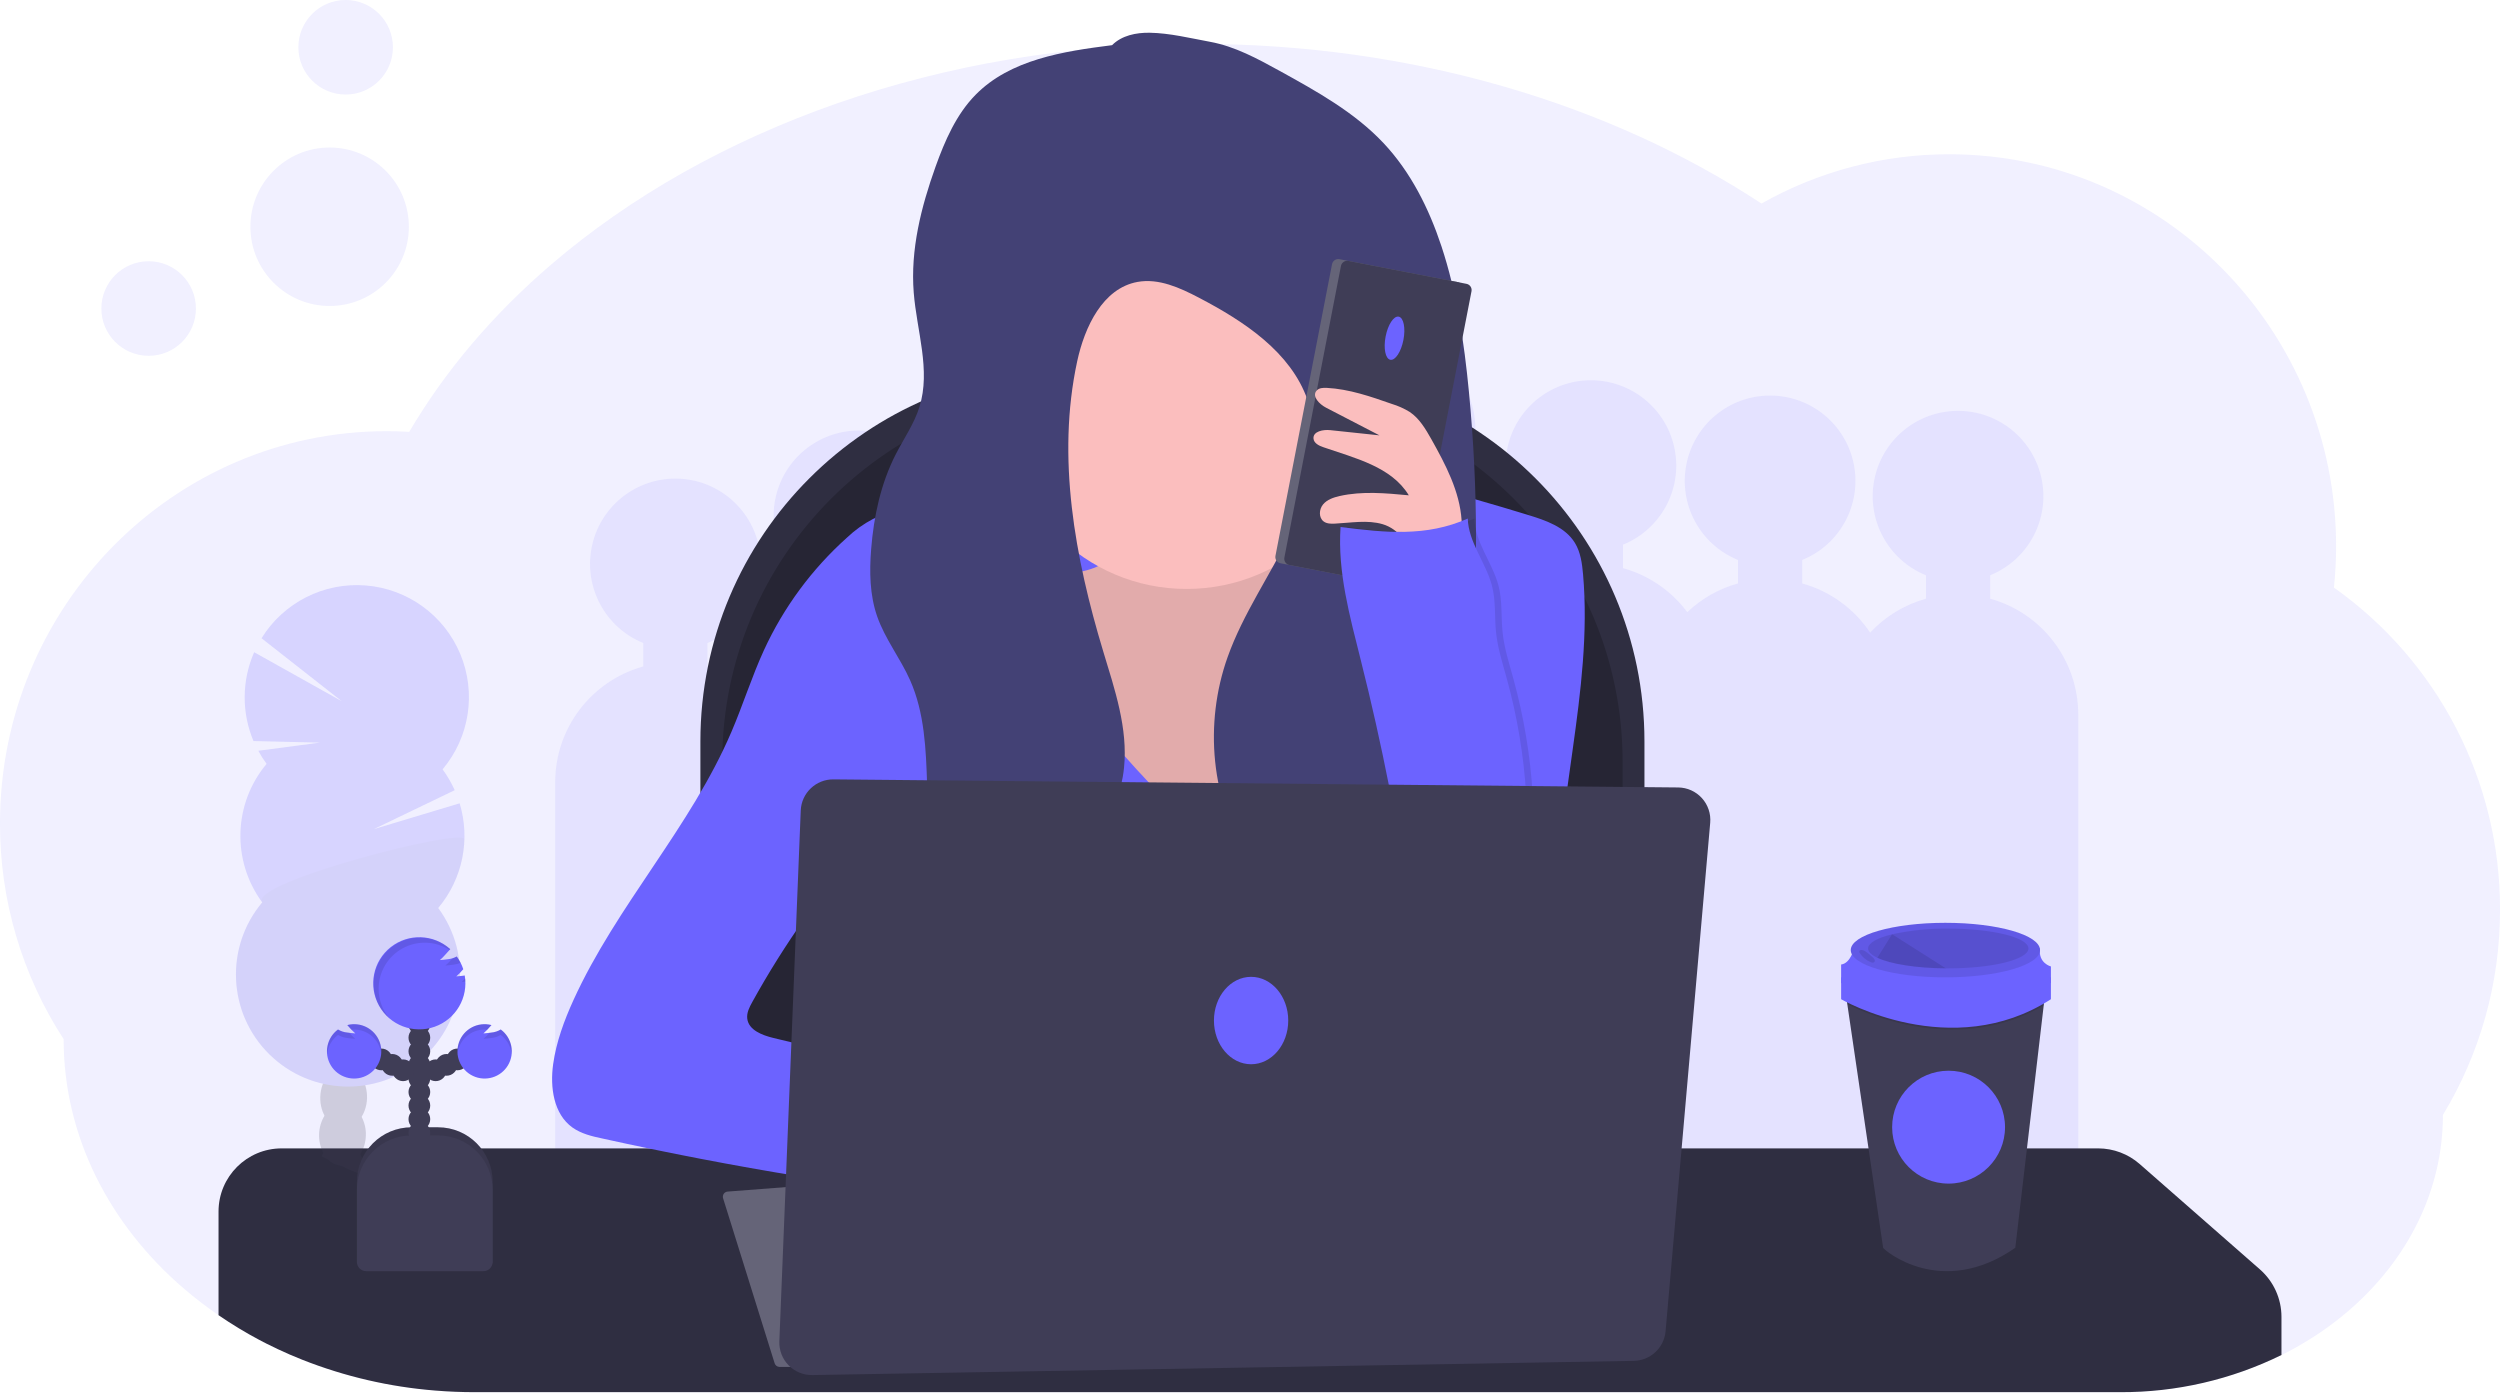
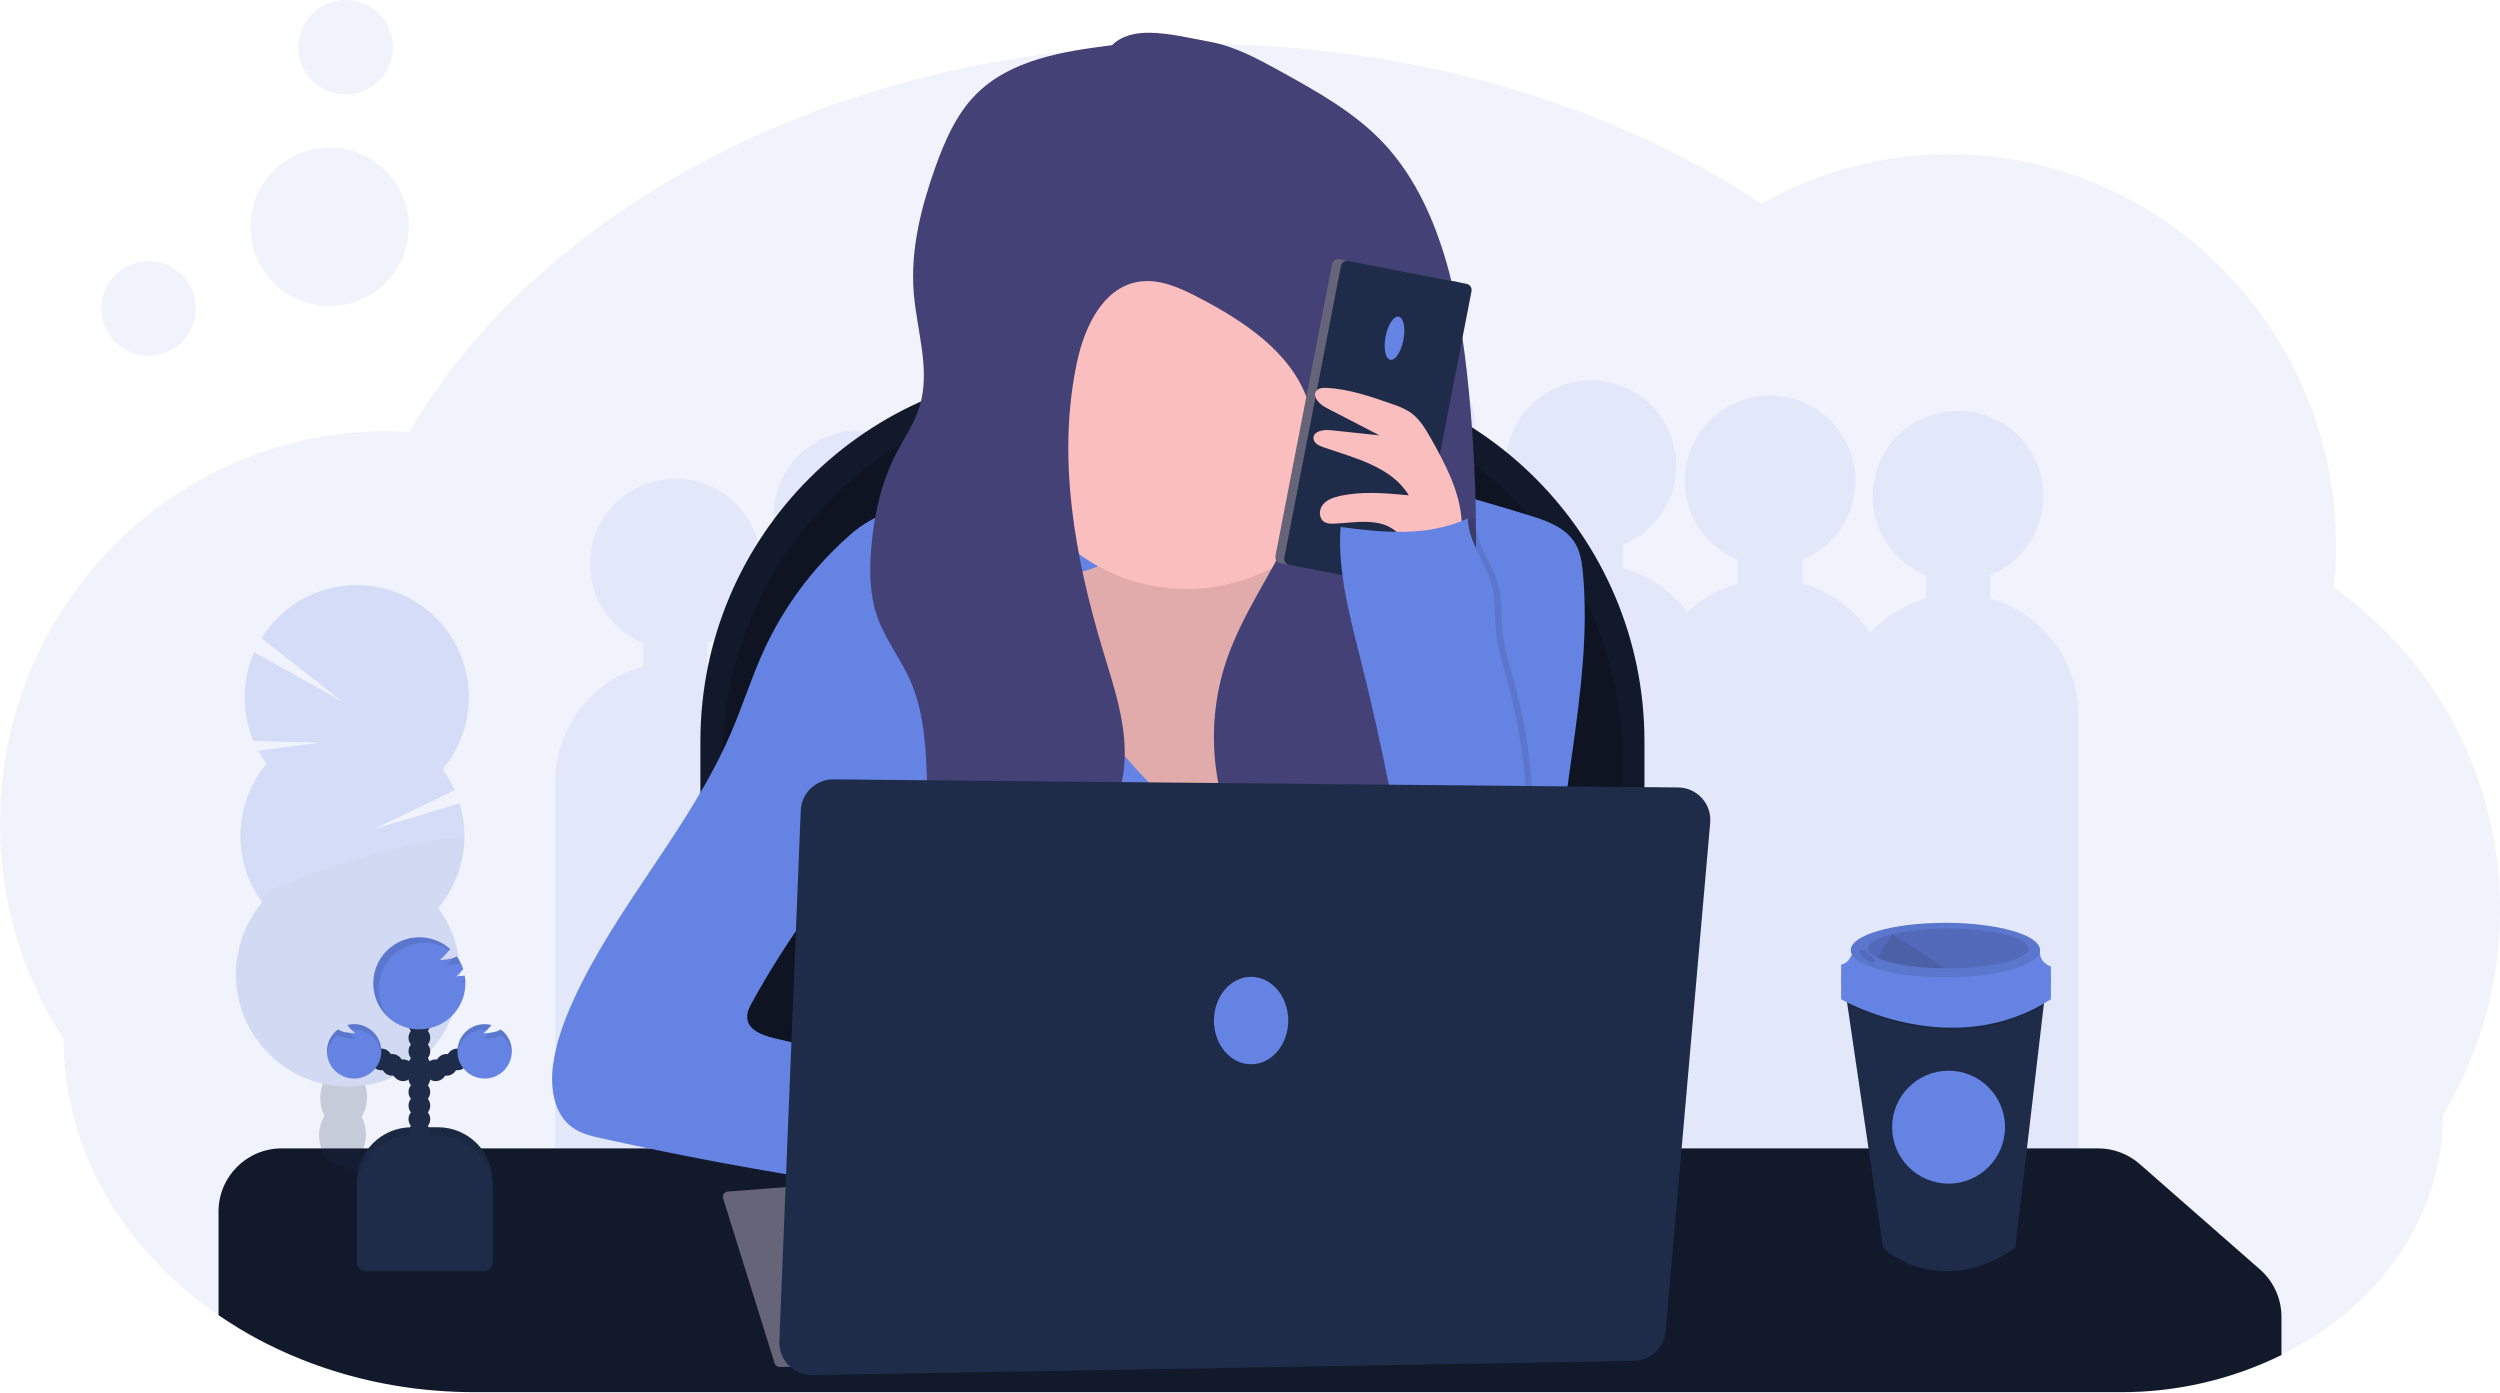
<svg xmlns="http://www.w3.org/2000/svg" id="a154b3ae-224e-4b43-86b8-0ffeb27982c5" data-name="Layer 1" width="1144" height="637" viewBox="0 0 1144 637">
-   <path d="M1172,547.81a180.56,180.56,0,0,1-26.12,93.88c0,34.62-16.14,66-42.32,88.87a144.74,144.74,0,0,1-21.08,15.28c-.3.19-.61.37-.92.55-.56.33-1.12.66-1.69,1l-.53.31h0c-2.39,1.35-4.83,2.65-7.32,3.87a165.67,165.67,0,0,1-73.76,17H245.17q-9,0-17.84-.72a211.15,211.15,0,0,1-61.06-14.14q-5.72-2.26-11.22-4.86-2.62-1.23-5.19-2.53c-1.07-.54-2.14-1.1-3.2-1.66A190.5,190.5,0,0,1,128,733.32a183.89,183.89,0,0,1-15.8-12.12C78.17,692,57.12,651.59,57.12,607A180.5,180.5,0,0,1,28,508.32c0-99.14,79.24-179.51,177-179.51,3,0,6,.09,9,.25.43,0,.85,0,1.28.06,16.48-28.09,38.51-53.9,65-76.62,72.24-61.9,177.82-100.92,295.43-100.92,98.82,0,189.15,27.55,258.34,73.07A174.18,174.18,0,0,1,920,202.1c97.74,0,177,80.37,177,179.51a184.9,184.9,0,0,1-1,18.78A180,180,0,0,1,1172,547.81Z" transform="translate(-28 -131.5)" fill="#6c63ff" opacity="0.1" />
-   <path d="M938.69,405.47V394.74a39.05,39.05,0,1,0-29.38,0v10.73A55,55,0,0,0,883.77,421a55.08,55.08,0,0,0-31.08-22.52V387.74a39.05,39.05,0,1,0-29.38,0v10.73a55,55,0,0,0-23.21,13.16,55.08,55.08,0,0,0-29.41-20.16V380.74a39.05,39.05,0,1,0-29.38,0v10.73a55,55,0,0,0-26,16.06,55.09,55.09,0,0,0-36.57-33.06V363.74a39.05,39.05,0,1,0-29.38,0v10.73a55,55,0,0,0-40,47.77,54.62,54.62,0,0,0-16.57-7.77V403.74a39.05,39.05,0,1,0-29.38,0v10.73a55.18,55.18,0,0,0-34.66,28.7,54.58,54.58,0,0,0-15-6.7V425.74a39.05,39.05,0,1,0-29.38,0v10.73a54.29,54.29,0,0,0-14.21,6.22,55.14,55.14,0,0,0-34.41-28.22V403.74a39.05,39.05,0,1,0-29.38,0v10.73a55.1,55.1,0,0,0-35.87,31.36,55,55,0,0,0-18.75-9.36V425.74a39.05,39.05,0,1,0-29.38,0v10.73a55,55,0,0,0-40.31,53v248H392v-22h52v22H554v-22h79v-40h68v17h82v7h86v7H979v-248A55,55,0,0,0,938.69,405.47Z" transform="translate(-28 -131.5)" fill="#6c63ff" opacity="0.1" />
-   <path d="M490.78,169h91.43A170.28,170.28,0,0,1,752.5,339.28V570a0,0,0,0,1,0,0h-432a0,0,0,0,1,0,0V339.28A170.28,170.28,0,0,1,490.78,169Z" fill="#2f2e41" />
+   <path d="M1172,547.81a180.56,180.56,0,0,1-26.12,93.88c0,34.62-16.14,66-42.32,88.87a144.74,144.74,0,0,1-21.08,15.28c-.3.19-.61.37-.92.55-.56.33-1.12.66-1.69,1l-.53.31h0c-2.39,1.35-4.83,2.65-7.32,3.87a165.67,165.67,0,0,1-73.76,17H245.17q-9,0-17.84-.72a211.15,211.15,0,0,1-61.06-14.14q-5.72-2.26-11.22-4.86-2.62-1.23-5.19-2.53c-1.07-.54-2.14-1.1-3.2-1.66A190.5,190.5,0,0,1,128,733.32a183.89,183.89,0,0,1-15.8-12.12C78.17,692,57.12,651.59,57.12,607A180.5,180.5,0,0,1,28,508.32c0-99.14,79.24-179.51,177-179.51,3,0,6,.09,9,.25.43,0,.85,0,1.28.06,16.48-28.09,38.51-53.9,65-76.62,72.24-61.9,177.82-100.92,295.43-100.92,98.82,0,189.15,27.55,258.34,73.07A174.18,174.18,0,0,1,920,202.1c97.74,0,177,80.37,177,179.51a184.9,184.9,0,0,1-1,18.78A180,180,0,0,1,1172,547.81Z" transform="translate(-28 -131.5)" fill="#6583e3" opacity="0.1" />
+   <path d="M938.69,405.47V394.74a39.05,39.05,0,1,0-29.38,0v10.73A55,55,0,0,0,883.77,421a55.08,55.08,0,0,0-31.08-22.52V387.74a39.05,39.05,0,1,0-29.38,0v10.73a55,55,0,0,0-23.21,13.16,55.08,55.08,0,0,0-29.41-20.16V380.74a39.05,39.05,0,1,0-29.38,0v10.73a55,55,0,0,0-26,16.06,55.09,55.09,0,0,0-36.57-33.06V363.74a39.05,39.05,0,1,0-29.38,0v10.73a55,55,0,0,0-40,47.77,54.62,54.62,0,0,0-16.57-7.77V403.74a39.05,39.05,0,1,0-29.38,0v10.73a55.18,55.18,0,0,0-34.66,28.7,54.58,54.58,0,0,0-15-6.7V425.74a39.05,39.05,0,1,0-29.38,0v10.73a54.29,54.29,0,0,0-14.21,6.22,55.14,55.14,0,0,0-34.41-28.22V403.74a39.05,39.05,0,1,0-29.38,0v10.73a55.1,55.1,0,0,0-35.87,31.36,55,55,0,0,0-18.75-9.36V425.74a39.05,39.05,0,1,0-29.38,0v10.73a55,55,0,0,0-40.31,53v248H392v-22h52v22H554v-22h79v-40h68v17h82v7h86v7H979v-248A55,55,0,0,0,938.69,405.47Z" transform="translate(-28 -131.5)" fill="#6583e3" opacity="0.1" />
+   <path d="M490.78,169h91.43A170.28,170.28,0,0,1,752.5,339.28V570a0,0,0,0,1,0,0h-432a0,0,0,0,1,0,0V339.28A170.28,170.28,0,0,1,490.78,169Z" fill="#12192b" />
  <path d="M500.78,178.28h71.43A170.28,170.28,0,0,1,742.5,348.56V560.71a0,0,0,0,1,0,0h-412a0,0,0,0,1,0,0V348.56A170.28,170.28,0,0,1,500.78,178.28Z" opacity="0.2" />
-   <path d="M1072,734.09v17.46a165.67,165.67,0,0,1-73.76,17H245.17q-9,0-17.84-.72a211.15,211.15,0,0,1-61.06-14.14q-5.72-2.26-11.22-4.86-2.62-1.23-5.19-2.53c-1.07-.54-2.14-1.1-3.2-1.66A190.5,190.5,0,0,1,128,733.32V685.9A28.9,28.9,0,0,1,156.9,657H988.13a28.9,28.9,0,0,1,19,7.17l55,48.2A28.87,28.87,0,0,1,1072,734.09Z" transform="translate(-28 -131.5)" fill="#2f2e41" />
-   <path d="M510.67,357.31q-32.71,2.16-65.17,7c-6.15.92-12.39,1.94-18,4.66a52.8,52.8,0,0,0-11.94,8.56,157.38,157.38,0,0,0-38,51.53c-5.57,12.15-9.57,25-14.82,37.25-18.69,43.75-52.59,79.53-72.32,122.82-4.27,9.37-7.87,19.15-9.3,29.34-1.48,10.54.2,22.84,8.86,29,4,2.83,8.86,4,13.62,5a1641.51,1641.51,0,0,0,181.57,29.65c-6.61-6.38-8.82-16.27-7.95-25.41s4.46-17.78,8-26.25q-51.81-11.43-103.36-24c-5.13-1.25-11.29-3.6-11.92-8.84-.32-2.67,1-5.24,2.3-7.59a407.17,407.17,0,0,1,52.4-74c0,28.06-1.39,59.75-1.39,87.82H747.35a248,248,0,0,1-6.84-48.85C739,501.24,757.1,447.89,752.4,394.24c-.44-4.95-1.12-10.05-3.71-14.29-4.47-7.32-13.39-10.35-21.59-12.85-31.44-9.56-63.54-19.23-96.4-18.48-9.77.23-19.5,1.37-29.21,2.52C571.9,354.63,540.4,355.34,510.67,357.31Z" transform="translate(-28 -131.5)" fill="#6c63ff" />
+   <path d="M1072,734.09v17.46a165.67,165.67,0,0,1-73.76,17H245.17q-9,0-17.84-.72a211.15,211.15,0,0,1-61.06-14.14q-5.72-2.26-11.22-4.86-2.62-1.23-5.19-2.53c-1.07-.54-2.14-1.1-3.2-1.66A190.5,190.5,0,0,1,128,733.32V685.9A28.9,28.9,0,0,1,156.9,657H988.13a28.9,28.9,0,0,1,19,7.17l55,48.2A28.87,28.87,0,0,1,1072,734.09Z" transform="translate(-28 -131.5)" fill="#12192b" />
+   <path d="M510.67,357.31q-32.71,2.16-65.17,7c-6.15.92-12.39,1.94-18,4.66a52.8,52.8,0,0,0-11.94,8.56,157.38,157.38,0,0,0-38,51.53c-5.57,12.15-9.57,25-14.82,37.25-18.69,43.75-52.59,79.53-72.32,122.82-4.27,9.37-7.87,19.15-9.3,29.34-1.48,10.54.2,22.84,8.86,29,4,2.83,8.86,4,13.62,5a1641.51,1641.51,0,0,0,181.57,29.65c-6.61-6.38-8.82-16.27-7.95-25.41s4.46-17.78,8-26.25q-51.81-11.43-103.36-24c-5.13-1.25-11.29-3.6-11.92-8.84-.32-2.67,1-5.24,2.3-7.59a407.17,407.17,0,0,1,52.4-74c0,28.06-1.39,59.75-1.39,87.82H747.35a248,248,0,0,1-6.84-48.85C739,501.24,757.1,447.89,752.4,394.24c-.44-4.95-1.12-10.05-3.71-14.29-4.47-7.32-13.39-10.35-21.59-12.85-31.44-9.56-63.54-19.23-96.4-18.48-9.77.23-19.5,1.37-29.21,2.52C571.9,354.63,540.4,355.34,510.67,357.31Z" transform="translate(-28 -131.5)" fill="#6583e3" />
  <path d="M358.88,679.82l23.6,75.53a2.36,2.36,0,0,0,2.25,1.65H486l-24-88-101.06,7.77A2.36,2.36,0,0,0,358.88,679.82Z" transform="translate(-28 -131.5)" fill="#656478" />
  <path d="M532,389.79c-4.4,2.53-9.53,3.44-14.53,4.31l-32.27,5.6c-6.28,1.09-12.89,2.33-17.73,6.48-9.9,8.47-7.76,24.06-4.76,36.74l6,25.44c4.52,19.12,9.14,38.47,18.41,55.79,16.19,30.23,45.89,52,78.55,62.49,11.67,3.75,24,6.19,36.18,4.85,23.86-2.62,44.27-19.63,56.85-40.08s18.57-44.17,24.06-67.55c5.27-22.38,10.28-45.08,9.94-68.08-.1-7.16-.82-14.64-4.64-20.71-8.37-13.33-27.34-14.33-42.89-11.87-2.42.39-4.93.81-7.26.08-7-2.18-7.16-11.79-10.16-18.46-5.67-12.58-22.49-14.81-36.24-13.67s-35.16,2.61-47.14,10.4C532.85,369,545.51,382,532,389.79Z" transform="translate(-28 -131.5)" fill="#fbbebe" />
  <path d="M532,389.79c-4.4,2.53-9.53,3.44-14.53,4.31l-32.27,5.6c-6.28,1.09-12.89,2.33-17.73,6.48-9.9,8.47-7.76,24.06-4.76,36.74l6,25.44c4.52,19.12,9.14,38.47,18.41,55.79,16.19,30.23,45.89,52,78.55,62.49,11.67,3.75,24,6.19,36.18,4.85,23.86-2.62,44.27-19.63,56.85-40.08s18.57-44.17,24.06-67.55c5.27-22.38,10.28-45.08,9.94-68.08-.1-7.16-.82-14.64-4.64-20.71-8.37-13.33-27.34-14.33-42.89-11.87-2.42.39-4.93.81-7.26.08-7-2.18-7.16-11.79-10.16-18.46-5.67-12.58-22.49-14.81-36.24-13.67s-35.16,2.61-47.14,10.4C532.85,369,545.51,382,532,389.79Z" transform="translate(-28 -131.5)" opacity="0.1" />
-   <path d="M505.29,418.45c4.88,10.24,8.54,21.1,14.44,30.79,4.69,7.7,10.7,14.49,16.68,21.24C551.9,488,567.59,505.66,586.76,519a222.93,222.93,0,0,1,55.37-109c8.26-8.87,18.6-17.61,30.72-17.28,7.52.21,14.46,3.94,20.72,8.09,7,4.63,13.62,10,18.65,16.67,7.95,10.62,11.38,24.07,12,37.32s-1.44,26.47-3.48,39.57l-10.5,67.71c-.61,3.92-1.46,8.25-4.66,10.6a14.67,14.67,0,0,1-6,2.16c-38.17,7.43-77.51,2.61-116.4,2.23-43-.41-87.19,4.49-127.92-9.19-2.13-.72-4.34-1.55-5.78-3.26a12.06,12.06,0,0,1-2-4.31c-9.49-30.72-1.88-63.73,3.75-95.38a748.38,748.38,0,0,0,9.51-75.78c.17-2.29,25.33,2.77,28.14,4.39C496.53,398.07,501.61,410.73,505.29,418.45Z" transform="translate(-28 -131.5)" fill="#6c63ff" />
+   <path d="M505.29,418.45c4.88,10.24,8.54,21.1,14.44,30.79,4.69,7.7,10.7,14.49,16.68,21.24C551.9,488,567.59,505.66,586.76,519a222.93,222.93,0,0,1,55.37-109c8.26-8.87,18.6-17.61,30.72-17.28,7.52.21,14.46,3.94,20.72,8.09,7,4.63,13.62,10,18.65,16.67,7.95,10.62,11.38,24.07,12,37.32s-1.44,26.47-3.48,39.57l-10.5,67.71c-.61,3.92-1.46,8.25-4.66,10.6a14.67,14.67,0,0,1-6,2.16c-38.17,7.43-77.51,2.61-116.4,2.23-43-.41-87.19,4.49-127.92-9.19-2.13-.72-4.34-1.55-5.78-3.26a12.06,12.06,0,0,1-2-4.31c-9.49-30.72-1.88-63.73,3.75-95.38a748.38,748.38,0,0,0,9.51-75.78c.17-2.29,25.33,2.77,28.14,4.39C496.53,398.07,501.61,410.73,505.29,418.45Z" transform="translate(-28 -131.5)" fill="#6583e3" />
  <g opacity="0.2">
-     <path d="M194.87,668.29c0,.46-.05.91-.1,1.35q-5.72-2.26-11.22-4.86a9.1,9.1,0,0,1-5.19-2.53c-1.07-.54-2.14-1.1-3.2-1.66a13.68,13.68,0,0,1,.81-1.46c2.06-3.26,5.19-5.3,8.64-5.19s6.44,2.34,8.29,5.71A16.87,16.87,0,0,1,194.87,668.29Z" transform="translate(-28 -131.5)" fill="#3f3d56" />
-     <path d="M195.41,651.17a16.88,16.88,0,0,1-2.51,8.48c-2.06,3.25-5.19,5.29-8.64,5.18l-.71-.05a9.1,9.1,0,0,1-5.19-2.53,12.53,12.53,0,0,1-2.39-3.12,17.55,17.55,0,0,1,.54-17.12c2.06-3.26,5.19-5.3,8.64-5.19s6.44,2.34,8.29,5.71A16.87,16.87,0,0,1,195.41,651.17Z" transform="translate(-28 -131.5)" fill="#3f3d56" />
-     <ellipse cx="185.25" cy="633.7" rx="14.01" ry="10.7" transform="translate(-481.98 667.38) rotate(-88.19)" fill="#3f3d56" />
-     <ellipse cx="185.79" cy="616.59" rx="14.01" ry="10.7" transform="translate(-464.35 651.34) rotate(-88.19)" fill="#3f3d56" />
-     <ellipse cx="186.33" cy="599.47" rx="14.01" ry="10.7" transform="translate(-446.72 635.3) rotate(-88.19)" fill="#3f3d56" />
-     <path d="M150,481.05a49.66,49.66,0,0,1-3.8-6l28.26-3.73L144,470.6a51.38,51.38,0,0,1,.31-40.64l40.12,22.44-36.75-28.84a51.28,51.28,0,1,1,82.84,60,51.12,51.12,0,0,1,5.55,9.53L199,510.93l39.33-11.83A51.34,51.34,0,0,1,228.53,547,51.28,51.28,0,1,1,148,544.43a51.28,51.28,0,0,1,2-63.38Z" transform="translate(-28 -131.5)" fill="#6c63ff" />
+     <path d="M194.87,668.29c0,.46-.05.91-.1,1.35q-5.72-2.26-11.22-4.86a9.1,9.1,0,0,1-5.19-2.53c-1.07-.54-2.14-1.1-3.2-1.66a13.68,13.68,0,0,1,.81-1.46c2.06-3.26,5.19-5.3,8.64-5.19s6.44,2.34,8.29,5.71A16.87,16.87,0,0,1,194.87,668.29Z" transform="translate(-28 -131.5)" fill="#1e2c49" />
+     <path d="M195.41,651.17a16.88,16.88,0,0,1-2.51,8.48c-2.06,3.25-5.19,5.29-8.64,5.18l-.71-.05a9.1,9.1,0,0,1-5.19-2.53,12.53,12.53,0,0,1-2.39-3.12,17.55,17.55,0,0,1,.54-17.12c2.06-3.26,5.19-5.3,8.64-5.19s6.44,2.34,8.29,5.71A16.87,16.87,0,0,1,195.41,651.17Z" transform="translate(-28 -131.5)" fill="#1e2c49" />
+     <ellipse cx="185.25" cy="633.7" rx="14.01" ry="10.7" transform="translate(-481.98 667.38) rotate(-88.19)" fill="#1e2c49" />
+     <ellipse cx="185.79" cy="616.59" rx="14.01" ry="10.7" transform="translate(-464.35 651.34) rotate(-88.19)" fill="#1e2c49" />
+     <ellipse cx="186.33" cy="599.47" rx="14.01" ry="10.7" transform="translate(-446.72 635.3) rotate(-88.19)" fill="#1e2c49" />
+     <path d="M150,481.05a49.66,49.66,0,0,1-3.8-6l28.26-3.73L144,470.6a51.38,51.38,0,0,1,.31-40.64l40.12,22.44-36.75-28.84a51.28,51.28,0,1,1,82.84,60,51.12,51.12,0,0,1,5.55,9.53L199,510.93l39.33-11.83A51.34,51.34,0,0,1,228.53,547,51.28,51.28,0,1,1,148,544.43a51.28,51.28,0,0,1,2-63.38Z" transform="translate(-28 -131.5)" fill="#6583e3" />
    <path d="M240.5,515.62a51.06,51.06,0,0,1-12,31.35A51.28,51.28,0,1,1,148,544.43C141.37,535.49,240.68,509.87,240.5,515.62Z" transform="translate(-28 -131.5)" opacity="0.1" />
  </g>
-   <circle cx="68.02" cy="141.18" r="21.63" fill="#6c63ff" opacity="0.1" />
-   <circle cx="158.17" cy="21.63" r="21.63" fill="#6c63ff" opacity="0.1" />
-   <circle cx="150.84" cy="103.76" r="36.25" fill="#6c63ff" opacity="0.1" />
+   <circle cx="68.02" cy="141.18" r="21.63" fill="#6583e3" opacity="0.1" />
+   <circle cx="158.17" cy="21.63" r="21.63" fill="#6583e3" opacity="0.1" />
+   <circle cx="150.84" cy="103.76" r="36.25" fill="#6583e3" opacity="0.1" />
  <circle cx="543" cy="185.5" r="84" fill="#fbbebe" />
  <path d="M536.88,152.17c-22.41,2.84-46.6,6.59-62.44,22.69-8.86,9-14.05,21-18.32,32.88-6.62,18.5-11.55,38-10,57.63,1.38,17.56,7.88,35.52,2.62,52.34-2.42,7.74-7.17,14.5-10.86,21.71-6.84,13.39-10.06,28.4-11.24,43.39-.82,10.31-.66,20.92,2.73,30.69,3.61,10.4,10.65,19.25,15.11,29.31,6.6,14.86,7.26,31.58,7.77,47.83s.94,32.39,1.32,48.58c.24,10.18.26,21.08-5.37,29.57,20.79-8.33,41.87-16.83,59.66-30.43s32.19-33.21,34.49-55.49c1.86-18.06-4.24-35.86-9.5-53.24-13-43-21.4-88.84-11.94-132.75,3.41-15.81,11.7-33.46,27.61-36.37,9.71-1.77,19.4,2.66,28.15,7.24,20.68,10.82,42,24.82,49.7,46.85,7,19.92,1.11,42.11-8,61.13s-21.51,36.51-28.59,56.39c-10.87,30.5-7.81,66.21,10.25,93.08s51.43,43.4,83.52,39.06c-2.51-10.84-10.38-19.6-14.6-29.9-7.67-18.71-2.5-40.23,5.75-58.69S694.21,440,699.37,420.4c3.64-13.8,4.08-28.22,4.06-42.49,0-22.46-1.11-44.93-3.27-67.29s-5.46-45-12.58-66.51c-5.72-17.25-14.05-33.93-26.51-47.16-13.26-14.09-30.52-23.64-47.47-33-10.14-5.58-20.5-11.23-31.88-13.32-9-1.65-18.46-4-27.64-4.15C547.84,146.39,541.28,147.74,536.88,152.17Z" transform="translate(-28 -131.5)" fill="#434175" />
  <rect x="624.01" y="254.09" width="60.85" height="141.74" rx="2.9" transform="translate(45.9 -250.24) rotate(10.98)" fill="#656478" />
-   <rect x="628.09" y="254.88" width="60.85" height="141.74" rx="2.9" transform="translate(46.13 -251) rotate(10.98)" fill="#3f3d56" />
-   <ellipse cx="666.17" cy="286.29" rx="10.05" ry="4.15" transform="translate(230.2 754.21) rotate(-79.02)" fill="#6c63ff" />
+   <rect x="628.09" y="254.88" width="60.85" height="141.74" rx="2.9" transform="translate(46.13 -251) rotate(10.98)" fill="#1e2c49" />
+   <ellipse cx="666.17" cy="286.29" rx="10.05" ry="4.15" transform="translate(230.2 754.21) rotate(-79.02)" fill="#6583e3" />
  <path d="M683,332.5c-2.64-4.67-5.46-9.5-9.91-12.49a35,35,0,0,0-8.18-3.67c-9.69-3.39-19.54-6.81-29.79-7.35-1.67-.08-3.58,0-4.67,1.28-2.24,2.63,1.31,6.21,4.38,7.8l24.42,12.65-22.51-2.38c-3.27-.35-7.93.54-7.69,3.82.16,2.15,2.52,3.32,4.56,4,14.45,5,31.15,8.92,39.06,22-10.54-1-21.31-2-31.64.32-2.83.64-5.76,1.63-7.61,3.86s-2.06,6,.27,7.77c1.44,1.07,3.38,1.1,5.18,1,7.33-.35,14.85-1.81,21.89.28s13.29,9.47,10.86,16.39c6.24.56,13.62,0,19.39-2.69,6.36-3,6.21-8.64,5.82-15.44C696,356.33,689.39,343.9,683,332.5Z" transform="translate(-28 -131.5)" fill="#fbbebe" />
  <path d="M676.69,550.49a1125.21,1125.21,0,0,0-23-116.92c-5-20-10.68-40.34-9.25-60.92,20.66,2.63,39.17,4.58,58.21-3.86.31,10.81,8.15,20,11,30.45,1.91,7,1.19,14.41,1.94,21.62s3,14.2,4.93,21.21a260.23,260.23,0,0,1,6.63,106.74C709.48,550.91,694.32,553.22,676.69,550.49Z" transform="translate(-28 -131.5)" opacity="0.1" />
-   <path d="M673.69,550.49a1125.21,1125.21,0,0,0-23-116.92c-5-20-10.68-40.34-9.25-60.92,20.66,2.63,39.17,4.58,58.21-3.86.31,10.81,8.15,20,11,30.45,1.91,7,1.19,14.41,1.94,21.62s3,14.2,4.93,21.21a260.23,260.23,0,0,1,6.63,106.74C706.48,550.91,691.32,553.22,673.69,550.49Z" transform="translate(-28 -131.5)" fill="#6c63ff" />
-   <path d="M384.63,745.27l9.79-242.87a14.86,14.86,0,0,1,15-14.26l386.52,3.7A14.86,14.86,0,0,1,810.59,508L790.17,740.67a14.86,14.86,0,0,1-14.55,13.56l-375.88,6.5A14.87,14.87,0,0,1,384.63,745.27Z" transform="translate(-28 -131.5)" fill="#3f3d56" />
-   <ellipse cx="572.5" cy="467" rx="17" ry="20" fill="#6c63ff" />
-   <path d="M964,584.76l-.8,6.86-13,110.86c-33.89,23.63-60.25.92-60.48,0L873.34,591.1l-.93-6.34Z" transform="translate(-28 -131.5)" fill="#3f3d56" />
+   <path d="M673.69,550.49a1125.21,1125.21,0,0,0-23-116.92c-5-20-10.68-40.34-9.25-60.92,20.66,2.63,39.17,4.58,58.21-3.86.31,10.81,8.15,20,11,30.45,1.91,7,1.19,14.41,1.94,21.62s3,14.2,4.93,21.21a260.23,260.23,0,0,1,6.63,106.74C706.48,550.91,691.32,553.22,673.69,550.49Z" transform="translate(-28 -131.5)" fill="#6583e3" />
+   <path d="M384.63,745.27l9.79-242.87a14.86,14.86,0,0,1,15-14.26l386.52,3.7A14.86,14.86,0,0,1,810.59,508L790.17,740.67a14.86,14.86,0,0,1-14.55,13.56l-375.88,6.5A14.87,14.87,0,0,1,384.63,745.27Z" transform="translate(-28 -131.5)" fill="#1e2c49" />
+   <ellipse cx="572.5" cy="467" rx="17" ry="20" fill="#6583e3" />
+   <path d="M964,584.76l-.8,6.86-13,110.86c-33.89,23.63-60.25.92-60.48,0L873.34,591.1l-.93-6.34Z" transform="translate(-28 -131.5)" fill="#1e2c49" />
  <path d="M964,584.76l-.8,6.86c-38.18,22.2-78.91,4.92-89.86-.52l-.93-6.34Z" transform="translate(-28 -131.5)" opacity="0.1" />
-   <path d="M870.5,578.74v10s50.5,29.36,96,0v-10Z" transform="translate(-28 -131.5)" fill="#6c63ff" />
-   <path d="M876.37,565.53s-1.47,6.75-5.87,7.34v8.51h96v-7.63s-5.87-1.47-5-8.22Z" transform="translate(-28 -131.5)" fill="#6c63ff" />
-   <ellipse cx="890.21" cy="434.76" rx="43.3" ry="12.48" fill="#6c63ff" />
+   <path d="M870.5,578.74v10s50.5,29.36,96,0v-10Z" transform="translate(-28 -131.5)" fill="#6583e3" />
+   <path d="M876.37,565.53s-1.47,6.75-5.87,7.34v8.51h96v-7.63s-5.87-1.47-5-8.22Z" transform="translate(-28 -131.5)" fill="#6583e3" />
+   <ellipse cx="890.21" cy="434.76" rx="43.3" ry="12.48" fill="#6583e3" />
  <ellipse cx="890.21" cy="434.76" rx="43.3" ry="12.48" opacity="0.1" />
  <path d="M956.22,565.53c0,5-16.42,9.1-36.69,9.1h-1.08c-13.61-.1-25.37-2-31.37-4.84-2.71-1.28-4.25-2.73-4.25-4.26,0-2.54,4.2-4.84,11-6.49a113.49,113.49,0,0,1,25.73-2.61C939.8,556.43,956.22,560.5,956.22,565.53Z" transform="translate(-28 -131.5)" opacity="0.1" />
  <path d="M918.45,574.63c-13.61-.1-25.37-2-31.37-4.84h0L893.8,559Z" transform="translate(-28 -131.5)" opacity="0.1" />
  <path d="M880.1,566.23c-.52-.11-1.21.07-1.31.59a1.27,1.27,0,0,0,.2.75,10.67,10.67,0,0,0,4.78,4.09,2.85,2.85,0,0,0,1.09.35,1,1,0,0,0,1-.52,1.13,1.13,0,0,0-.07-.93,4.13,4.13,0,0,0-1.24-1.36C883.21,568.15,881.84,566.52,880.1,566.23Z" transform="translate(-28 -131.5)" opacity="0.1" />
-   <circle cx="891.67" cy="515.79" r="25.83" fill="#6c63ff" />
-   <path d="M188.33,515.85h12.11a25,25,0,0,1,25,25V578a0,0,0,0,1,0,0H163.33a0,0,0,0,1,0,0V540.85A25,25,0,0,1,188.33,515.85Z" fill="#3f3d56" />
+   <circle cx="891.67" cy="515.79" r="25.83" fill="#6583e3" />
+   <path d="M188.33,515.85h12.11a25,25,0,0,1,25,25V578a0,0,0,0,1,0,0H163.33a0,0,0,0,1,0,0V540.85A25,25,0,0,1,188.33,515.85Z" fill="#1e2c49" />
  <path d="M188.33,515.85h12.11a25,25,0,0,1,25,25V578a0,0,0,0,1,0,0H163.33a0,0,0,0,1,0,0V540.85A25,25,0,0,1,188.33,515.85Z" opacity="0.1" />
-   <circle cx="191.9" cy="524.55" r="4.97" fill="#3f3d56" />
-   <circle cx="191.9" cy="518.34" r="4.97" fill="#3f3d56" />
-   <circle cx="191.9" cy="512.12" r="4.97" fill="#3f3d56" />
-   <circle cx="191.9" cy="505.91" r="4.97" fill="#3f3d56" />
-   <circle cx="191.9" cy="499.7" r="4.97" fill="#3f3d56" />
-   <circle cx="191.9" cy="493.49" r="4.97" fill="#3f3d56" />
-   <circle cx="191.9" cy="487.28" r="4.97" fill="#3f3d56" />
-   <circle cx="199.36" cy="489.76" r="4.97" fill="#3f3d56" />
-   <circle cx="204.33" cy="487.28" r="4.97" fill="#3f3d56" />
-   <circle cx="209.3" cy="484.79" r="4.97" fill="#3f3d56" />
-   <circle cx="191.9" cy="481.07" r="4.97" fill="#3f3d56" />
-   <circle cx="191.9" cy="474.86" r="4.97" fill="#3f3d56" />
-   <circle cx="191.9" cy="468.64" r="4.97" fill="#3f3d56" />
-   <circle cx="191.9" cy="462.43" r="4.97" fill="#3f3d56" />
-   <path d="M240.5,577.91c-1.23.18-2.47.31-3.71.39A28.56,28.56,0,0,0,240,575a21.22,21.22,0,0,0-3-5.83,10.22,10.22,0,0,1-4,1.26c-1.23.18-2.47.31-3.71.4,1.63-1.33,3.15-3.33,4.75-5a21.09,21.09,0,1,0,6.61,12Z" transform="translate(-28 -131.5)" fill="#6c63ff" />
-   <path d="M257.11,602.6a9.68,9.68,0,0,1-4.18,1.39c-1.23.18-2.47.32-3.71.4a36.4,36.4,0,0,0,3.68-3.82,12.44,12.44,0,1,0,4.21,2Z" transform="translate(-28 -131.5)" fill="#6c63ff" />
-   <circle cx="184.45" cy="489.76" r="4.97" fill="#3f3d56" />
-   <circle cx="179.48" cy="487.28" r="4.97" fill="#3f3d56" />
-   <circle cx="174.51" cy="484.79" r="4.97" fill="#3f3d56" />
-   <path d="M182.7,602.6a9.64,9.64,0,0,0,4.18,1.39c1.23.18,2.47.32,3.71.4a35.42,35.42,0,0,1-3.68-3.82,12.44,12.44,0,1,1-4.21,2Z" transform="translate(-28 -131.5)" fill="#6c63ff" />
-   <path d="M188.33,519.58h12.11a25,25,0,0,1,25,25v32.87a4.24,4.24,0,0,1-4.24,4.24H167.57a4.24,4.24,0,0,1-4.24-4.24V544.58a25,25,0,0,1,25-25Z" fill="#3f3d56" />
+   <circle cx="191.9" cy="524.55" r="4.97" fill="#1e2c49" />
+   <circle cx="191.9" cy="518.34" r="4.97" fill="#1e2c49" />
+   <circle cx="191.9" cy="512.12" r="4.97" fill="#1e2c49" />
+   <circle cx="191.9" cy="505.91" r="4.97" fill="#1e2c49" />
+   <circle cx="191.9" cy="499.7" r="4.97" fill="#1e2c49" />
+   <circle cx="191.9" cy="493.49" r="4.97" fill="#1e2c49" />
+   <circle cx="191.9" cy="487.28" r="4.97" fill="#1e2c49" />
+   <circle cx="199.36" cy="489.76" r="4.97" fill="#1e2c49" />
+   <circle cx="204.33" cy="487.28" r="4.97" fill="#1e2c49" />
+   <circle cx="209.3" cy="484.79" r="4.97" fill="#1e2c49" />
+   <circle cx="191.9" cy="481.07" r="4.97" fill="#1e2c49" />
+   <circle cx="191.9" cy="474.86" r="4.97" fill="#1e2c49" />
+   <circle cx="191.9" cy="468.64" r="4.97" fill="#1e2c49" />
+   <circle cx="191.9" cy="462.43" r="4.97" fill="#1e2c49" />
+   <path d="M240.5,577.91c-1.23.18-2.47.31-3.71.39A28.56,28.56,0,0,0,240,575a21.22,21.22,0,0,0-3-5.83,10.22,10.22,0,0,1-4,1.26c-1.23.18-2.47.31-3.71.4,1.63-1.33,3.15-3.33,4.75-5a21.09,21.09,0,1,0,6.61,12Z" transform="translate(-28 -131.5)" fill="#6583e3" />
+   <path d="M257.11,602.6a9.68,9.68,0,0,1-4.18,1.39c-1.23.18-2.47.32-3.71.4a36.4,36.4,0,0,0,3.68-3.82,12.44,12.44,0,1,0,4.21,2Z" transform="translate(-28 -131.5)" fill="#6583e3" />
+   <circle cx="184.45" cy="489.76" r="4.97" fill="#1e2c49" />
+   <circle cx="179.48" cy="487.28" r="4.97" fill="#1e2c49" />
+   <circle cx="174.51" cy="484.79" r="4.97" fill="#1e2c49" />
+   <path d="M182.7,602.6a9.64,9.64,0,0,0,4.18,1.39c1.23.18,2.47.32,3.71.4a35.42,35.42,0,0,1-3.68-3.82,12.44,12.44,0,1,1-4.21,2Z" transform="translate(-28 -131.5)" fill="#6583e3" />
+   <path d="M188.33,519.58h12.11a25,25,0,0,1,25,25v32.87a4.24,4.24,0,0,1-4.24,4.24H167.57a4.24,4.24,0,0,1-4.24-4.24V544.58a25,25,0,0,1,25-25Z" fill="#1e2c49" />
  <g opacity="0.1">
    <path d="M240.88,579.27a18.83,18.83,0,0,1-1.6,1.52c.57,0,1.13-.09,1.7-.15C241,580.18,240.93,579.72,240.88,579.27Z" transform="translate(-28 -131.5)" />
    <path d="M231.82,573.33c1.25-.08,2.48-.21,3.72-.39a12,12,0,0,0,3.23-.88,21.28,21.28,0,0,0-1.74-2.87,7.52,7.52,0,0,1-2,.85A28.79,28.79,0,0,1,231.82,573.33Z" transform="translate(-28 -131.5)" />
    <path d="M201.27,584a21.08,21.08,0,0,1,32.5-17.76l.32-.34a21.1,21.1,0,1,0-27.82,31.73A21,21,0,0,1,201.27,584Z" transform="translate(-28 -131.5)" />
  </g>
  <g opacity="0.1">
    <path d="M249.22,606.87c1.24-.08,2.48-.21,3.71-.39a9.7,9.7,0,0,0,4.18-1.4,12.43,12.43,0,0,1,5,8.8,11.38,11.38,0,0,0,.07-1.31,12.38,12.38,0,0,0-5-10,9.68,9.68,0,0,1-4.18,1.39l-1,.13A25.37,25.37,0,0,1,249.22,606.87Z" transform="translate(-28 -131.5)" />
    <path d="M249.72,602.63a10.19,10.19,0,0,1,1.24.09c.65-.69,1.29-1.43,1.94-2.15a12.4,12.4,0,0,0-15.6,12c0,.42,0,.83.06,1.24A12.42,12.42,0,0,1,249.72,602.63Z" transform="translate(-28 -131.5)" />
  </g>
  <g opacity="0.1">
    <path d="M190.59,606.87c-1.24-.08-2.48-.21-3.71-.39a9.65,9.65,0,0,1-4.18-1.4,12.43,12.43,0,0,0-5,8.8,11.38,11.38,0,0,1-.07-1.31,12.38,12.38,0,0,1,5-10,9.64,9.64,0,0,0,4.18,1.39l1,.13A23.67,23.67,0,0,0,190.59,606.87Z" transform="translate(-28 -131.5)" />
    <path d="M190.09,602.63a10.36,10.36,0,0,0-1.25.09c-.64-.69-1.28-1.43-1.93-2.15a12.4,12.4,0,0,1,15.6,12c0,.42,0,.83-.06,1.24A12.42,12.42,0,0,0,190.09,602.63Z" transform="translate(-28 -131.5)" />
  </g>
</svg>
